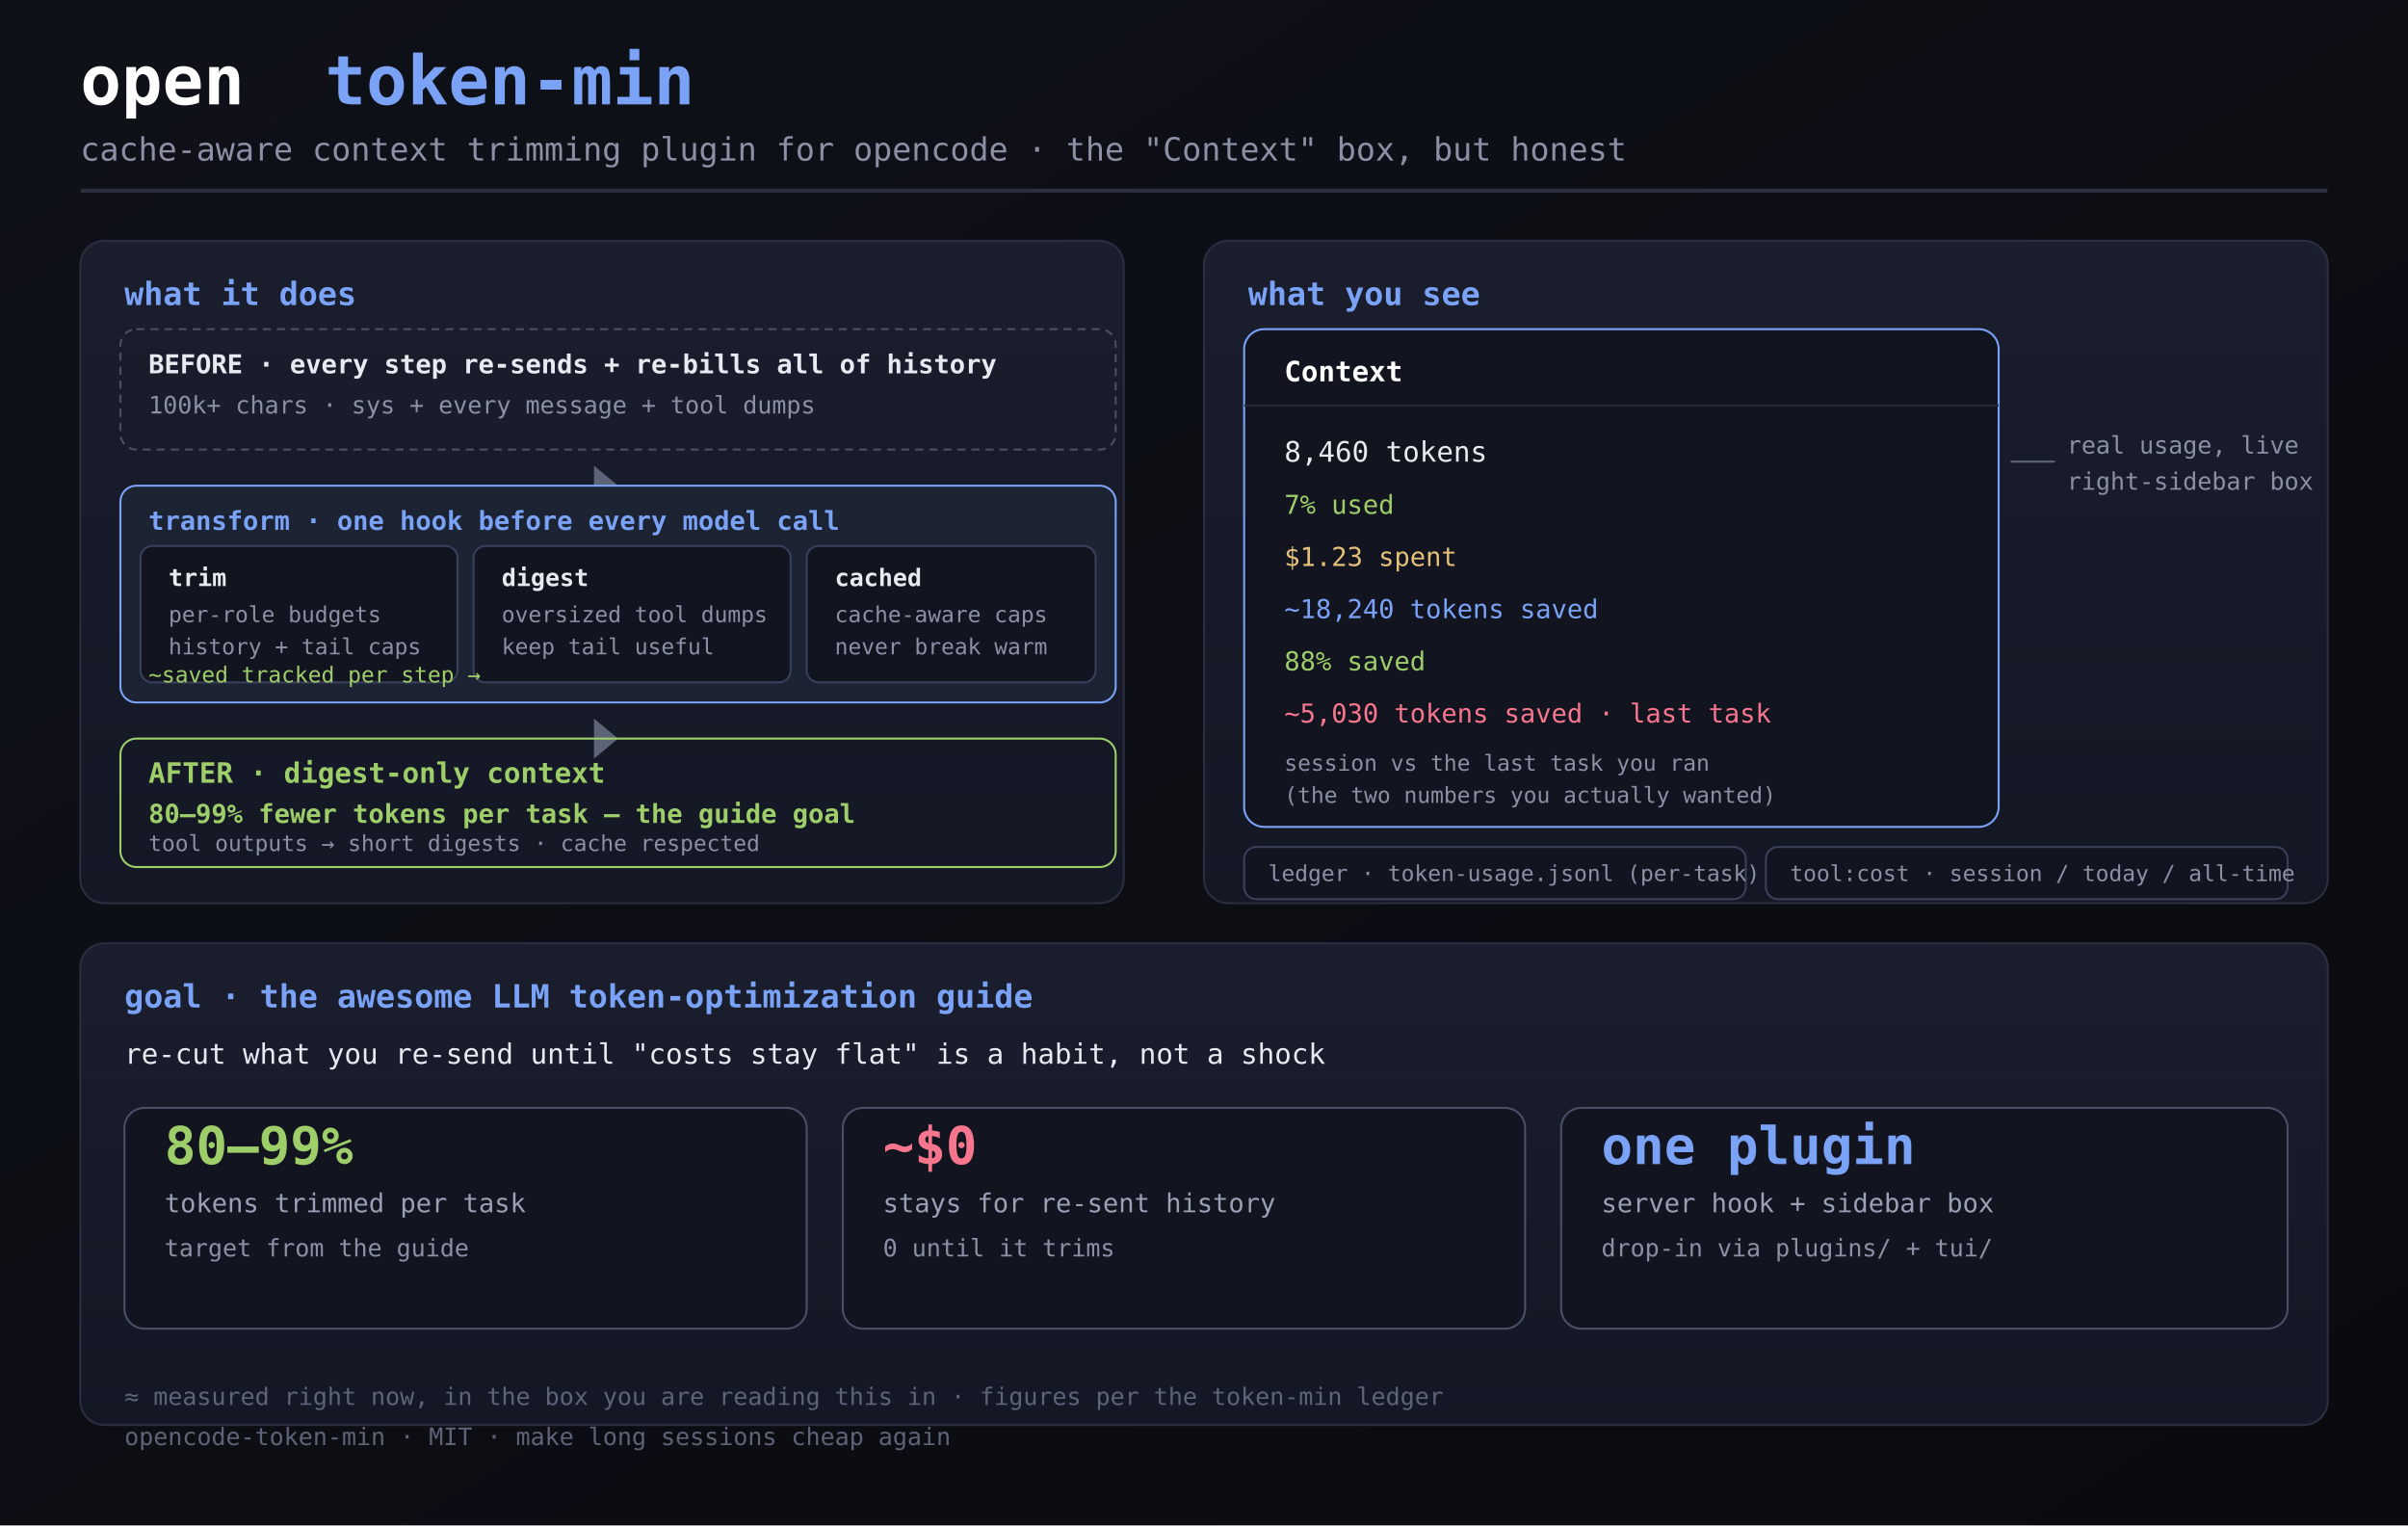
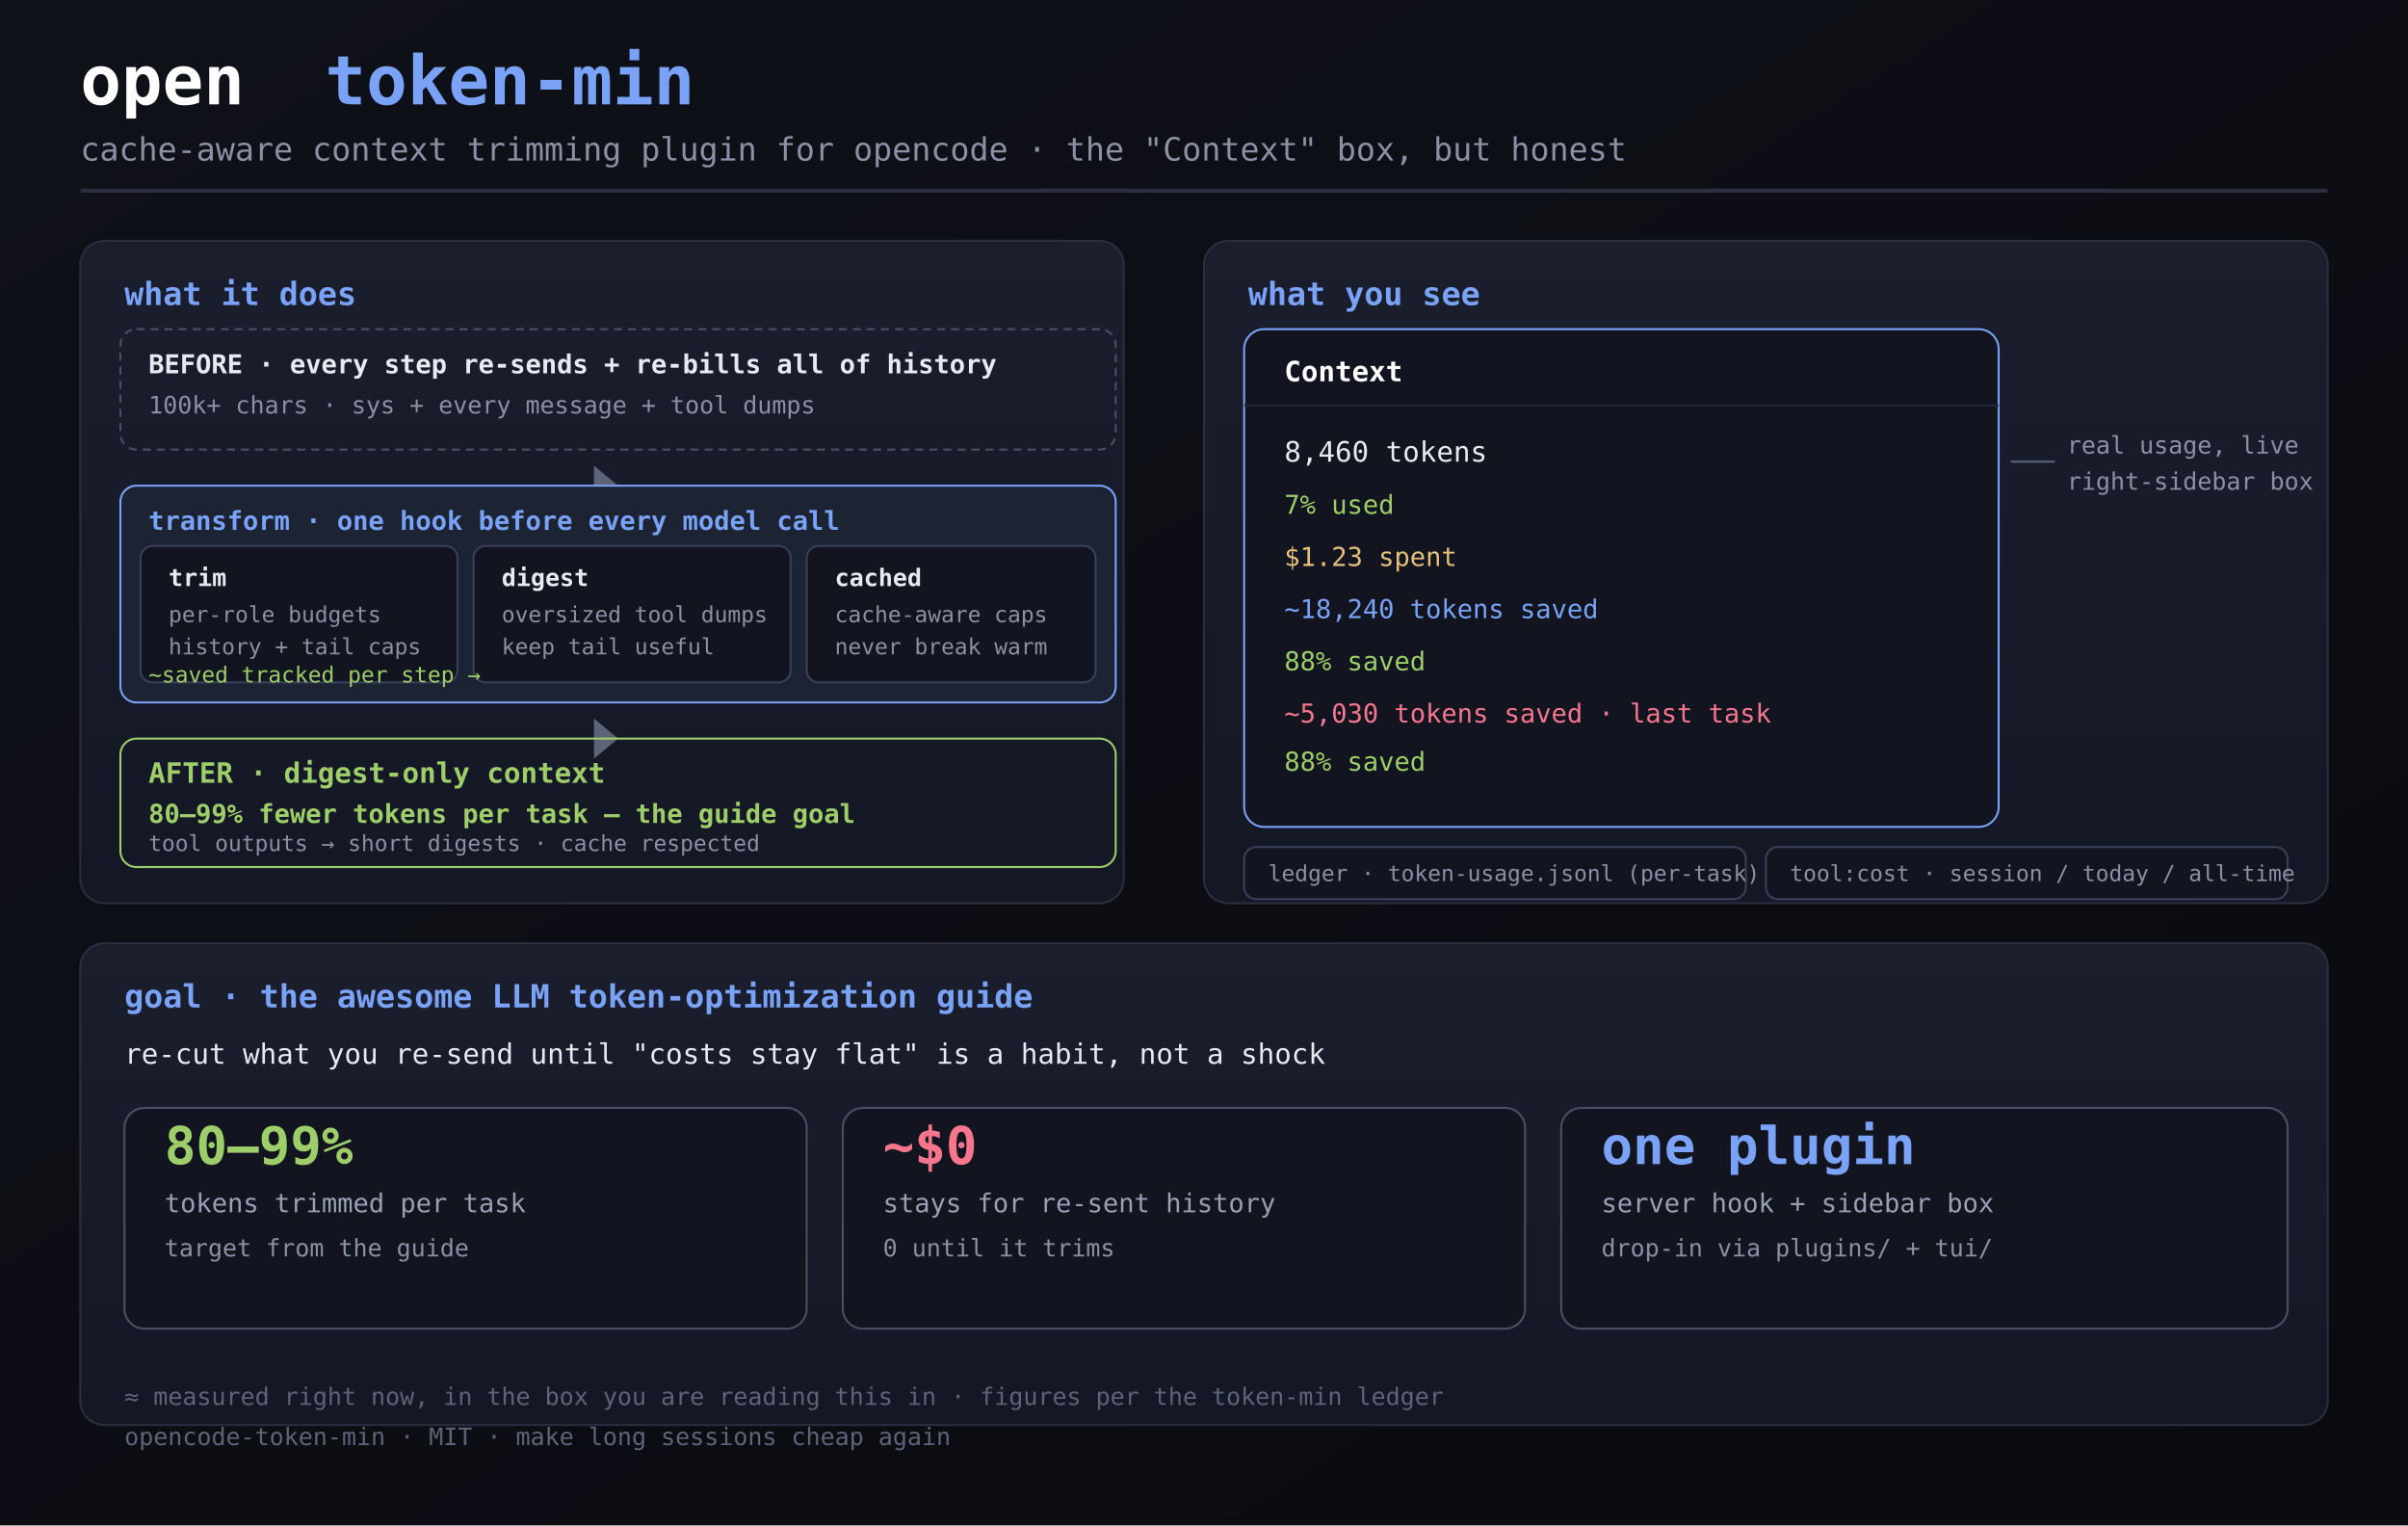
<svg xmlns="http://www.w3.org/2000/svg" width="1200" height="760" viewBox="0 0 1200 760" font-family="ui-monospace, SFMono-Regular, Menlo, Consolas, monospace">
  <defs>
    <linearGradient id="bg" x1="0" y1="0" x2="1" y2="1">
      <stop offset="0" stop-color="#0f1119" />
      <stop offset="1" stop-color="#0a0b10" />
    </linearGradient>
    <linearGradient id="box" x1="0" y1="0" x2="0" y2="1">
      <stop offset="0" stop-color="#1a1e2d" />
      <stop offset="1" stop-color="#141724" />
    </linearGradient>
  </defs>
  <rect width="1200" height="760" fill="url(#bg)" />
  <text x="40" y="52" fill="#fff" font-size="34" font-weight="700">open</text>
  <text x="162" y="52" fill="#7aa2f7" font-size="34" font-weight="700">token-min</text>
  <text x="40" y="80" fill="#8b90a5" font-size="16">cache-aware context trimming plugin for opencode · the "Context" box, but honest</text>
  <rect x="40" y="94" width="1120" height="2" rx="1" fill="#2a2e3f" />
  <rect x="40" y="120" width="520" height="330" rx="12" fill="url(#box)" stroke="#2a2e3f" />
  <text x="62" y="152" fill="#7aa2f7" font-size="16" font-weight="700">what it does</text>
  <rect x="60" y="164" width="496" height="60" rx="8" fill="none" stroke="#4a4f66" stroke-dasharray="4 3" />
  <text x="74" y="186" fill="#e8eaf2" font-size="13" font-weight="700">BEFORE · every step re-sends + re-bills all of history</text>
  <text x="74" y="206" fill="#8b90a5" font-size="12">100k+ chars · sys + every message + tool dumps</text>
  <polygon points="296,232 308,242 296,252" fill="#5d6478" />
  <rect x="60" y="242" width="496" height="108" rx="8" fill="#1c2333" stroke="#7aa2f7" />
  <text x="74" y="264" fill="#7aa2f7" font-size="13" font-weight="700">transform · one hook before every model call</text>
  <rect x="70" y="272" width="158" height="68" rx="6" fill="#12151f" stroke="#3a3f5a" />
  <text x="84" y="292" fill="#e8eaf2" font-size="12" font-weight="700">trim</text>
  <text x="84" y="310" fill="#8b90a5" font-size="11">per-role budgets</text>
  <text x="84" y="326" fill="#8b90a5" font-size="11">history + tail caps</text>
  <rect x="236" y="272" width="158" height="68" rx="6" fill="#12151f" stroke="#3a3f5a" />
  <text x="250" y="292" fill="#e8eaf2" font-size="12" font-weight="700">digest</text>
  <text x="250" y="310" fill="#8b90a5" font-size="11">oversized tool dumps</text>
  <text x="250" y="326" fill="#8b90a5" font-size="11">keep tail useful</text>
  <rect x="402" y="272" width="144" height="68" rx="6" fill="#12151f" stroke="#3a3f5a" />
  <text x="416" y="292" fill="#e8eaf2" font-size="12" font-weight="700">cached</text>
  <text x="416" y="310" fill="#8b90a5" font-size="11">cache-aware caps</text>
  <text x="416" y="326" fill="#8b90a5" font-size="11">never break warm</text>
  <text x="74" y="340" fill="#9ece6a" font-size="11">~saved tracked per step →</text>
  <polygon points="296,358 308,368 296,378" fill="#5d6478" />
  <rect x="60" y="368" width="496" height="64" rx="8" fill="none" stroke="#9ece6a" />
  <text x="74" y="390" fill="#9ece6a" font-size="14" font-weight="700">AFTER · digest-only context</text>
  <text x="74" y="410" fill="#9ece6a" font-size="13" font-weight="700">80–99% fewer tokens per task — the guide goal</text>
  <text x="74" y="424" fill="#8b90a5" font-size="11">tool outputs → short digests · cache respected</text>
  <rect x="600" y="120" width="560" height="330" rx="12" fill="url(#box)" stroke="#2a2e3f" />
  <text x="622" y="152" fill="#7aa2f7" font-size="16" font-weight="700">what you see</text>
  <rect x="620" y="164" width="376" height="248" rx="10" fill="#12151f" stroke="#7aa2f7" />
  <text x="640" y="190" fill="#ffffff" font-size="14" font-weight="700">Context</text>
  <line x1="620" y1="202" x2="996" y2="202" stroke="#232738" />
  <text x="640" y="230" fill="#e8eaf2" font-size="14">8,460 tokens</text>
  <text x="640" y="256" fill="#9ece6a" font-size="13">7% used</text>
  <text x="640" y="282" fill="#e5c07b" font-size="13">$1.23 spent</text>
  <text x="640" y="308" fill="#7aa2f7" font-size="13">~18,240 tokens saved</text>
  <text x="640" y="334" fill="#9ece6a" font-size="13">88% saved</text>
  <text x="640" y="360" fill="#f7768e" font-size="13">~5,030 tokens saved · last task</text>
-   <text x="640" y="384" fill="#8b90a5" font-size="11">session vs the last task you ran</text>
-   <text x="640" y="400" fill="#8b90a5" font-size="11">(the two numbers you actually wanted)</text>
+   <text x="640" y="384" fill="#9ece6a" font-size="13">88% saved</text>
  <line x1="1002" y1="230" x2="1024" y2="230" stroke="#5d6478" />
  <text x="1030" y="226" fill="#8b90a5" font-size="12">real usage, live</text>
  <text x="1030" y="244" fill="#8b90a5" font-size="12">right-sidebar box</text>
  <rect x="620" y="422" width="250" height="26" rx="6" fill="#12151f" stroke="#3a3f5a" />
  <text x="632" y="439" fill="#8b90a5" font-size="11">ledger · token-usage.jsonl (per-task)</text>
  <rect x="880" y="422" width="260" height="26" rx="6" fill="#12151f" stroke="#3a3f5a" />
  <text x="892" y="439" fill="#8b90a5" font-size="11">tool:cost · session / today / all-time</text>
  <rect x="40" y="470" width="1120" height="240" rx="12" fill="url(#box)" stroke="#2a2e3f" />
  <text x="62" y="502" fill="#7aa2f7" font-size="16" font-weight="700">goal · the awesome LLM token-optimization guide</text>
  <text x="62" y="530" fill="#e8eaf2" font-size="14">re-cut what you re-send until "costs stay flat" is a habit, not a shock</text>
  <rect x="62" y="552" width="340" height="110" rx="10" fill="#12151f" stroke="#4a4f66" />
  <text x="82" y="580" fill="#9ece6a" font-size="26" font-weight="700">80–99%</text>
  <text x="82" y="604" fill="#9aa0b5" font-size="13">tokens trimmed per task</text>
  <text x="82" y="626" fill="#8b90a5" font-size="12">target from the guide</text>
  <rect x="420" y="552" width="340" height="110" rx="10" fill="#12151f" stroke="#4a4f66" />
  <text x="440" y="580" fill="#f7768e" font-size="26" font-weight="700">~$0</text>
  <text x="440" y="604" fill="#9aa0b5" font-size="13">stays for re-sent history</text>
  <text x="440" y="626" fill="#8b90a5" font-size="12">0 until it trims</text>
  <rect x="778" y="552" width="362" height="110" rx="10" fill="#12151f" stroke="#4a4f66" />
  <text x="798" y="580" fill="#7aa2f7" font-size="26" font-weight="700">one plugin</text>
  <text x="798" y="604" fill="#9aa0b5" font-size="13">server hook + sidebar box</text>
  <text x="798" y="626" fill="#8b90a5" font-size="12">drop-in via plugins/ + tui/</text>
  <text x="62" y="700" fill="#5d6478" font-size="12">≈ measured right now, in the box you are reading this in · figures per the token-min ledger</text>
  <text x="62" y="720" fill="#5d6478" font-size="12">opencode-token-min · MIT · make long sessions cheap again</text>
</svg>
